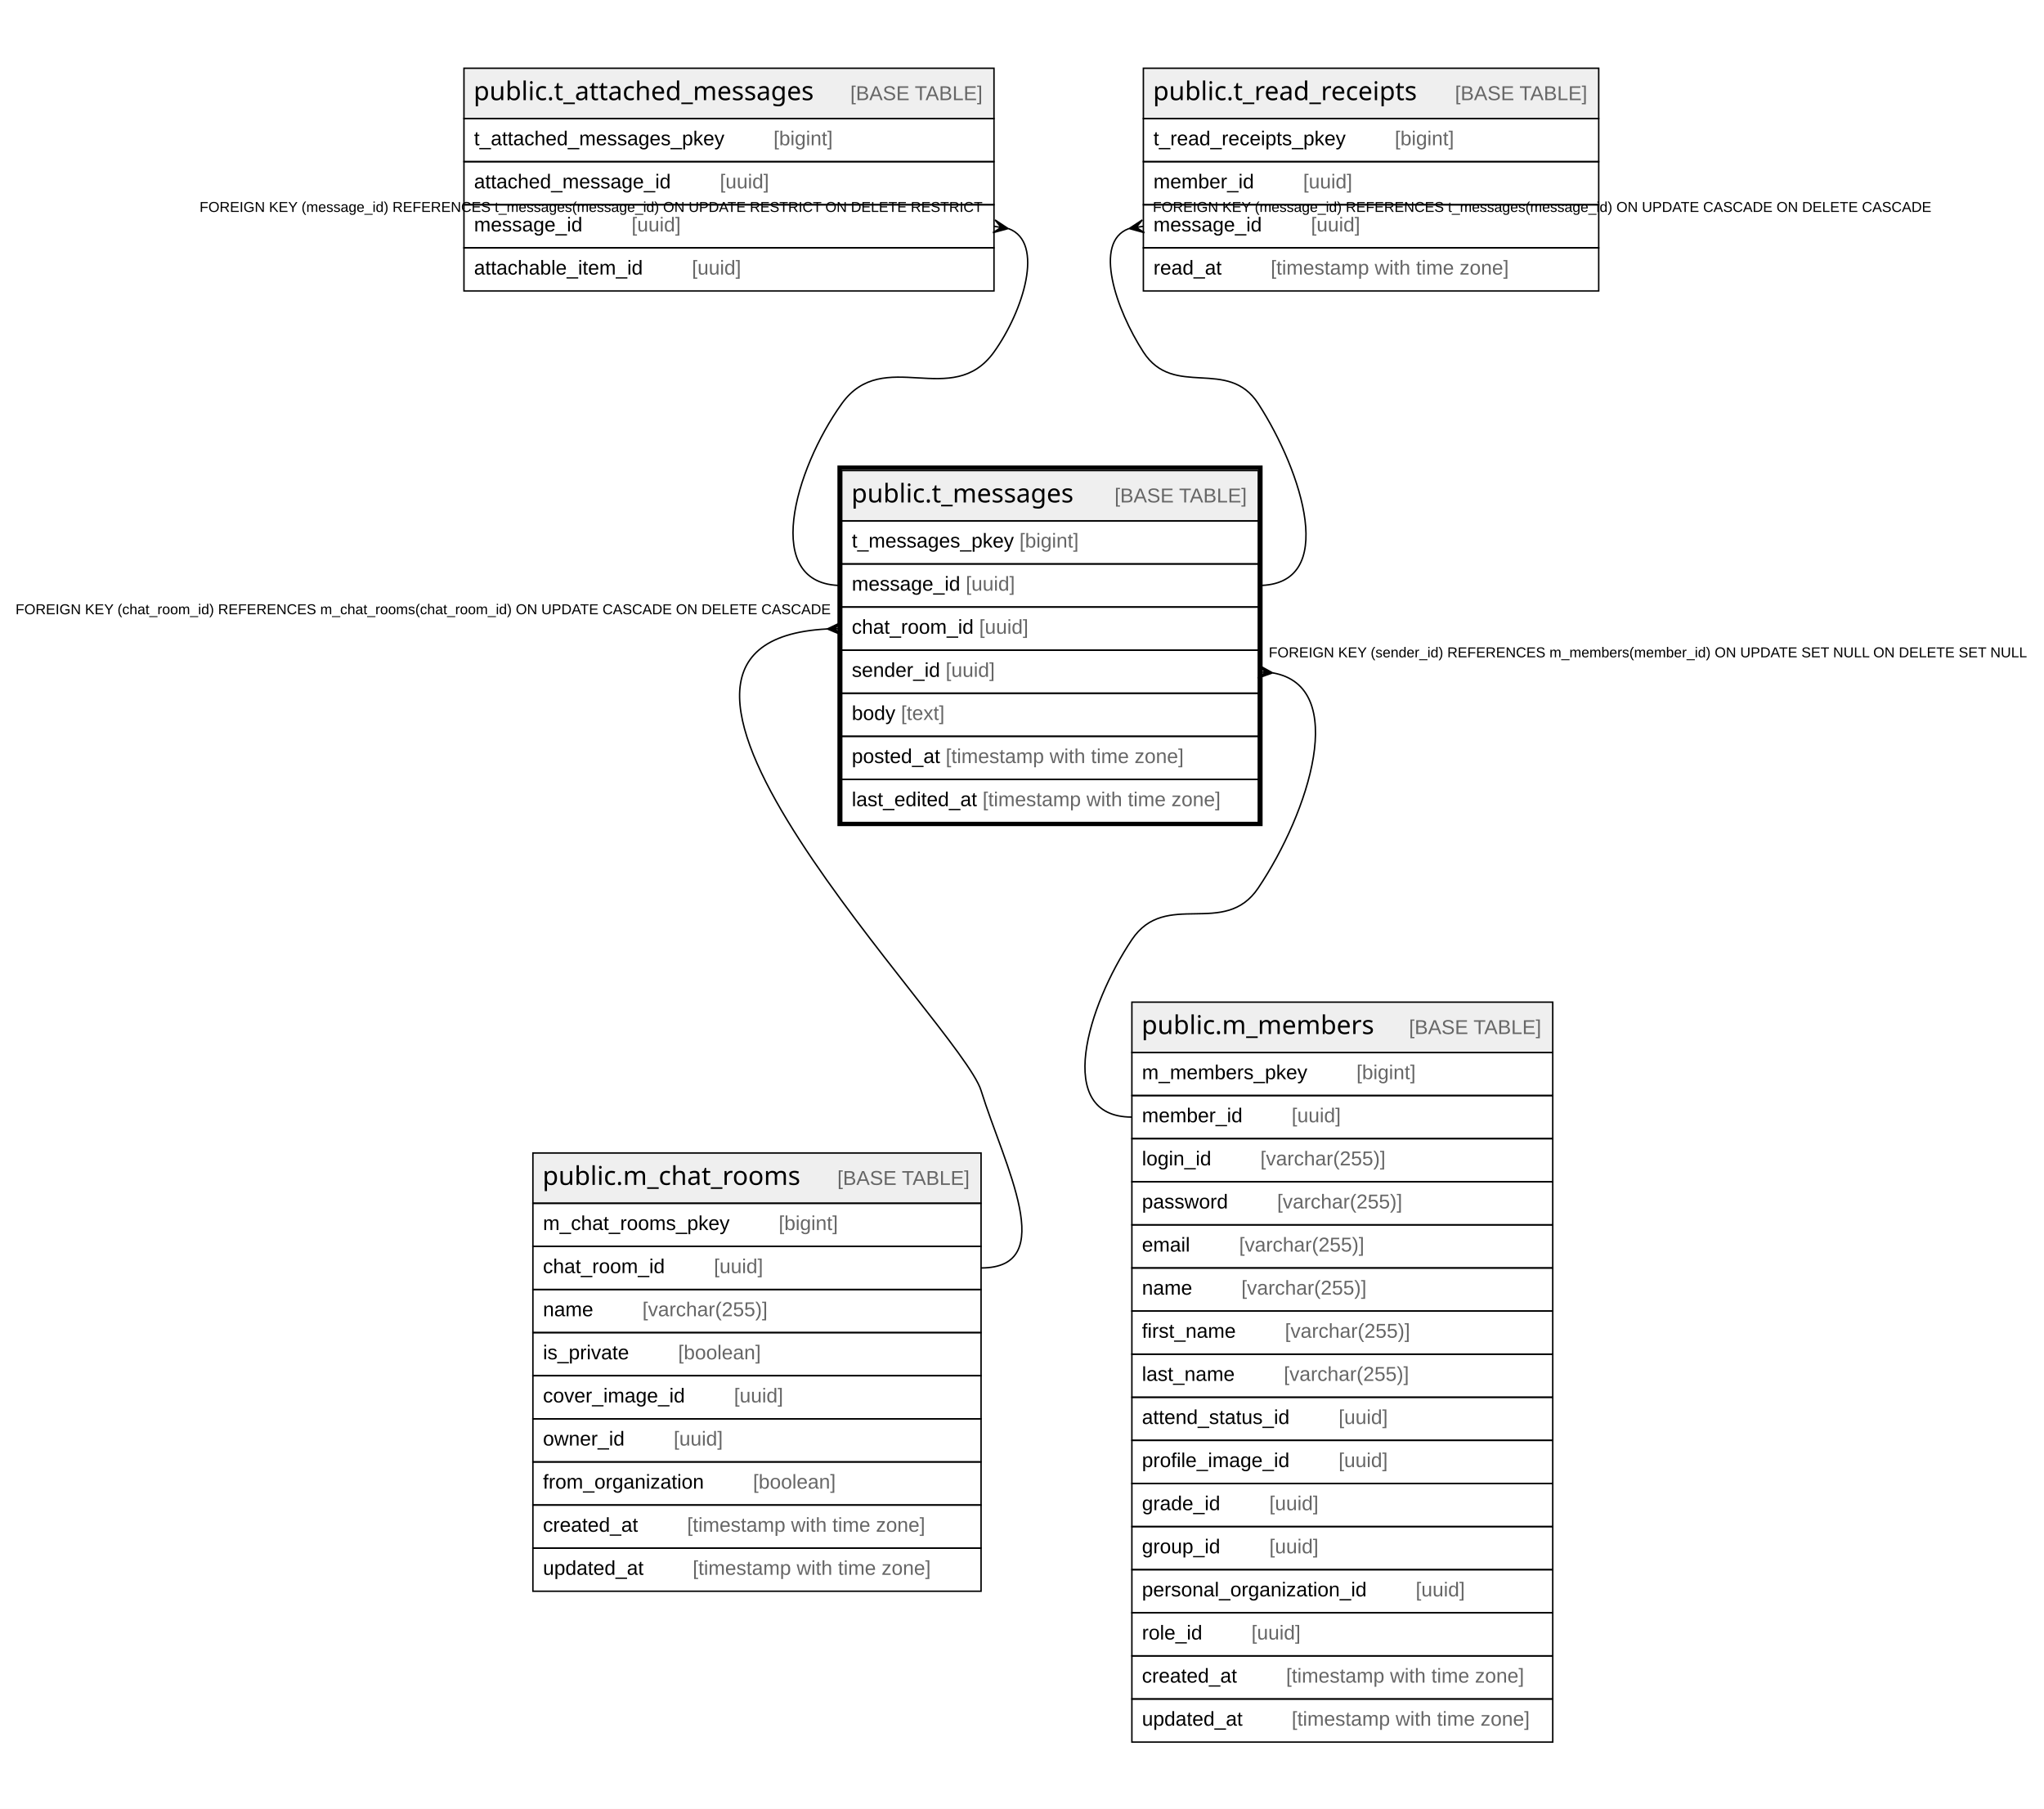
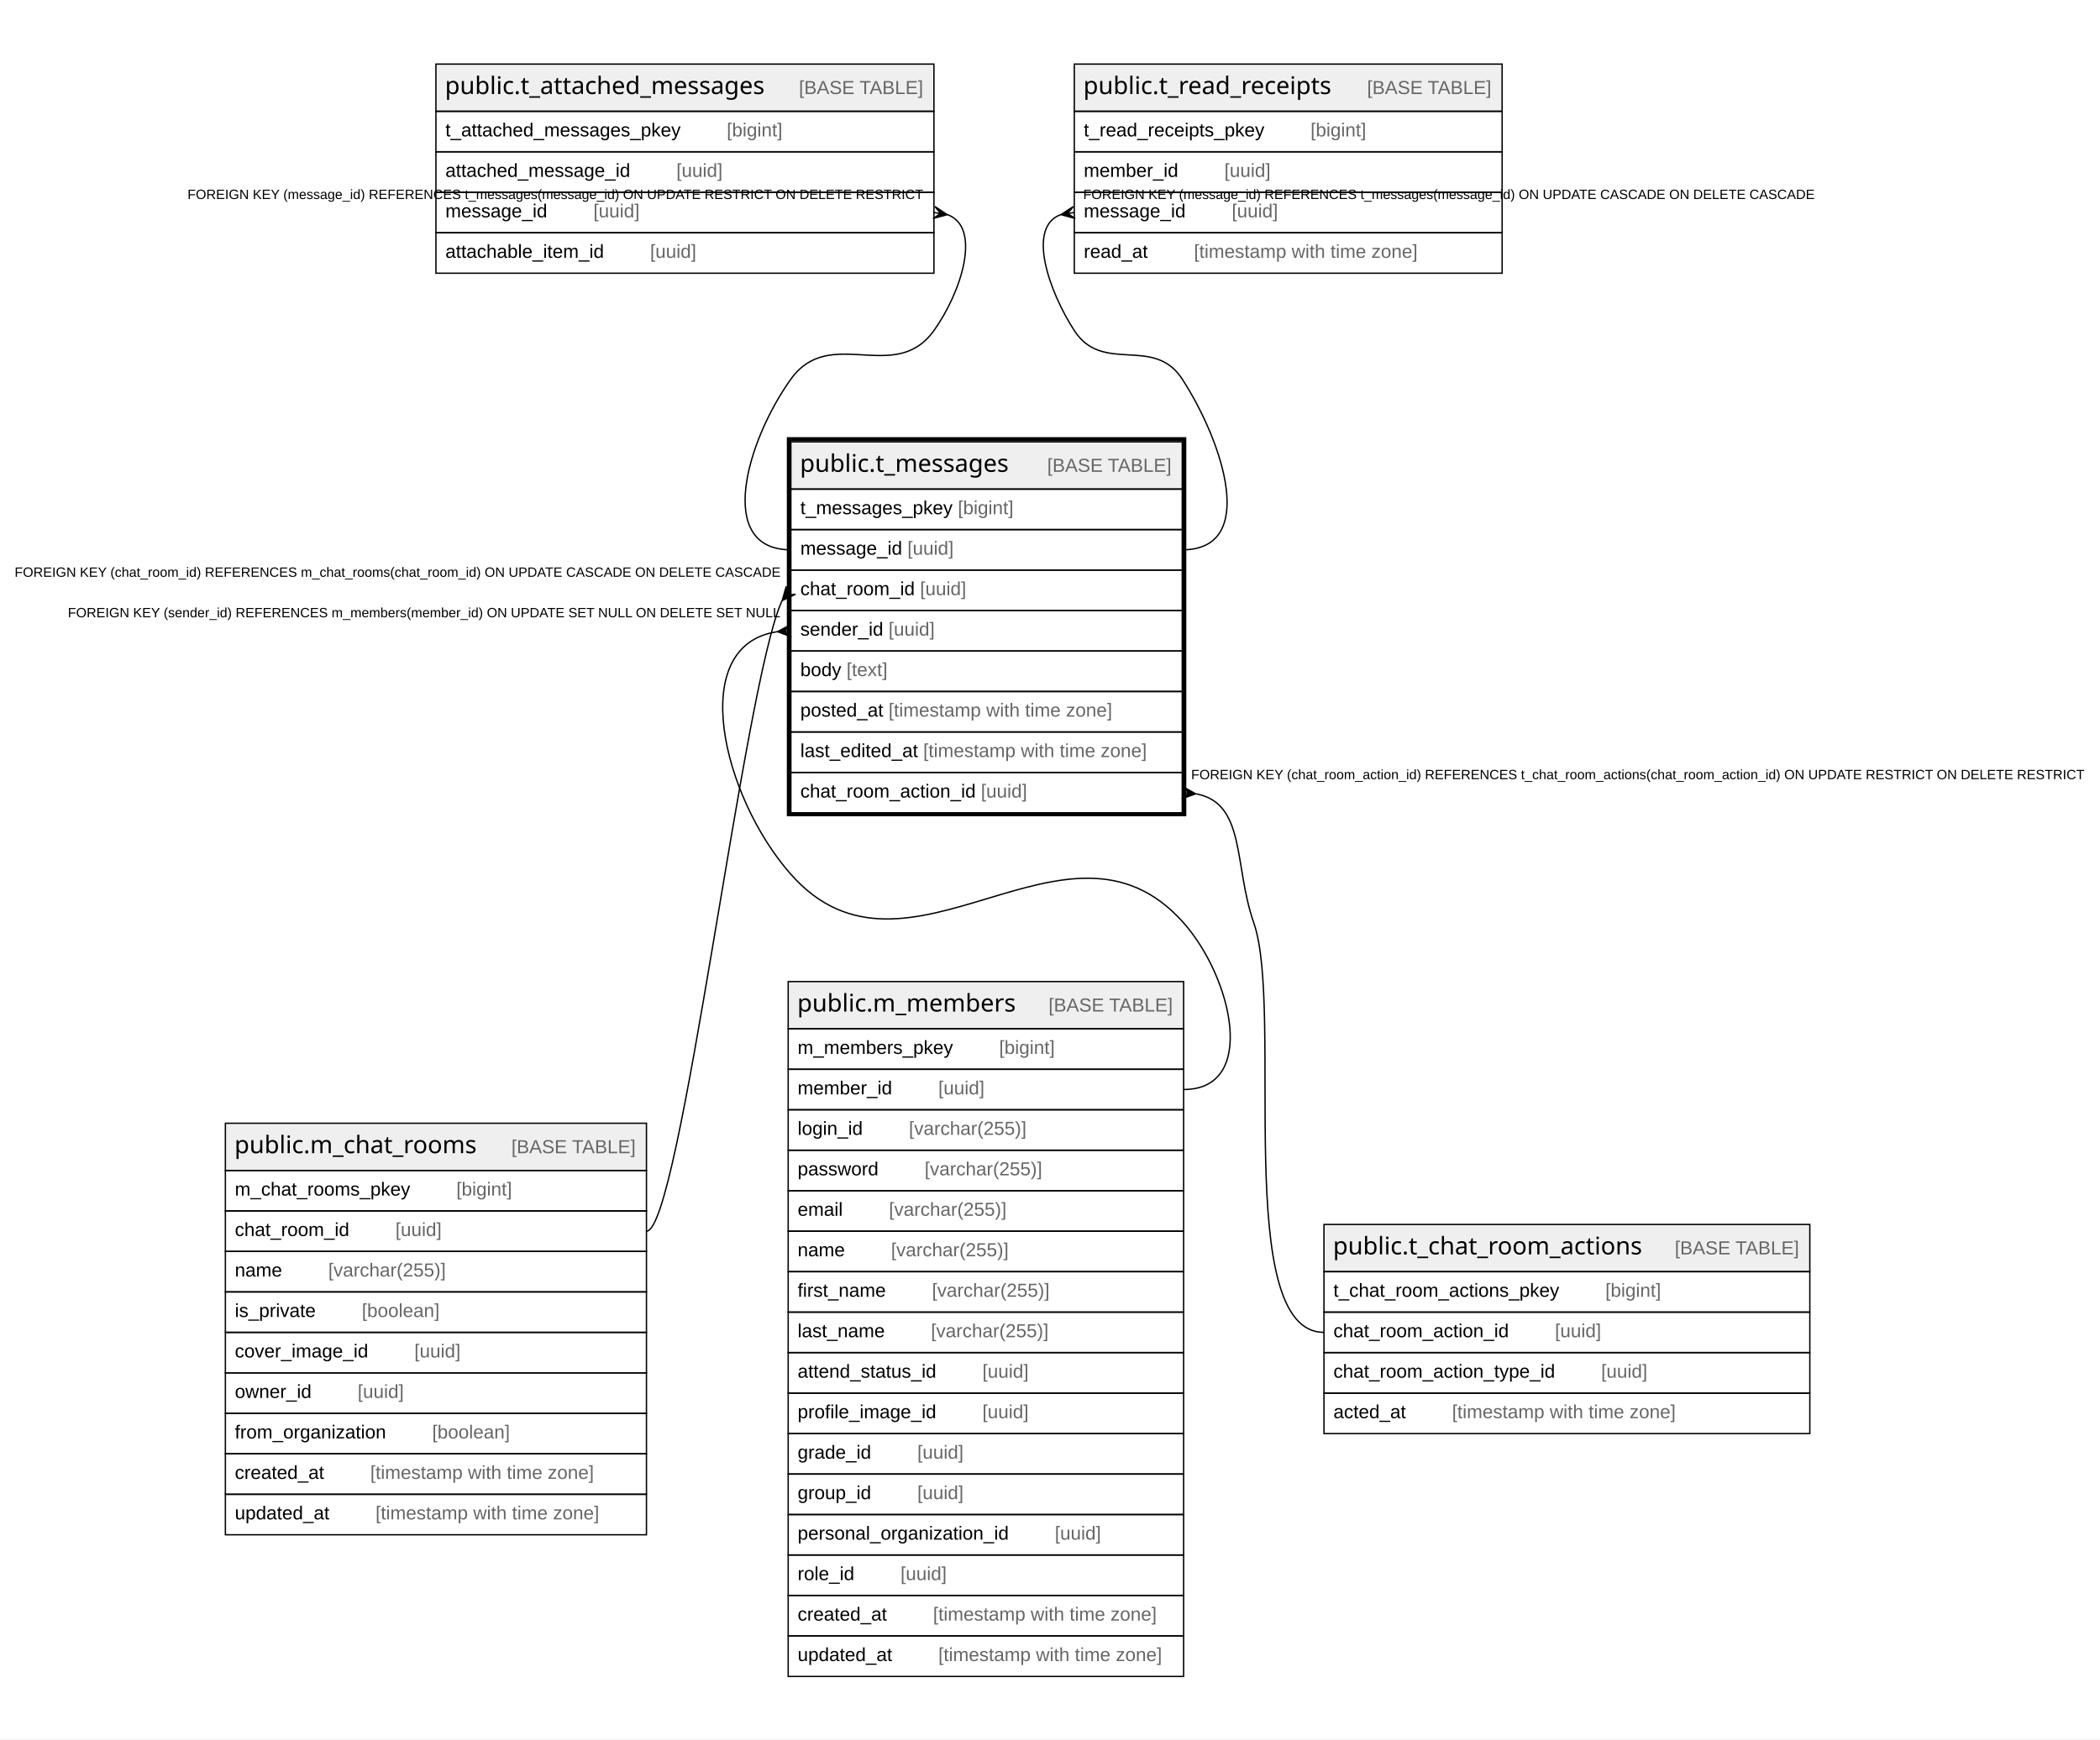
- <svg xmlns="http://www.w3.org/2000/svg" width="1423pt" height="1259pt" viewBox="0.00 0.00 1423.00 1259.00">
-   <g id="graph0" class="graph" transform="scale(1 1) rotate(0) translate(4 1255)">
-     <polygon fill="#ffffff" stroke="transparent" points="-4,4 -4,-1255 1419,-1255 1419,4 -4,4" />
+ <svg xmlns="http://www.w3.org/2000/svg" width="1556pt" height="1289pt" viewBox="0.00 0.00 1556.00 1289.00">
+   <g id="graph0" class="graph" transform="scale(1 1) rotate(0) translate(4 1285)">
+     <polygon fill="#ffffff" stroke="transparent" points="-4,4 -4,-1285 1552,-1285 1552,4 -4,4" />
    <g id="node1" class="node">
-       <polygon fill="#efefef" stroke="transparent" points="582,-892.5 582,-927.5 872,-927.5 872,-892.5 582,-892.5" />
-       <polygon fill="none" stroke="#000000" points="582,-892.5 582,-927.5 872,-927.5 872,-892.5 582,-892.5" />
-       <text text-anchor="start" x="588.699" y="-905.3" font-family="Arial Bold" font-size="18.00" fill="#000000">public.t_messages</text>
-       <text text-anchor="start" x="737.733" y="-905.3" font-family="Arial" font-size="14.00" fill="#000000">    </text>
-       <text text-anchor="start" x="771.938" y="-905.3" font-family="Arial" font-size="14.00" fill="#666666">[BASE TABLE]</text>
+       <polygon fill="#efefef" stroke="transparent" points="582,-922.5 582,-957.5 872,-957.5 872,-922.5 582,-922.5" />
+       <polygon fill="none" stroke="#000000" points="582,-922.5 582,-957.5 872,-957.5 872,-922.5 582,-922.5" />
+       <text text-anchor="start" x="588.699" y="-935.3" font-family="Arial Bold" font-size="18.00" fill="#000000">public.t_messages</text>
+       <text text-anchor="start" x="737.733" y="-935.3" font-family="Arial" font-size="14.00" fill="#000000">    </text>
+       <text text-anchor="start" x="771.938" y="-935.3" font-family="Arial" font-size="14.00" fill="#666666">[BASE TABLE]</text>
+       <polygon fill="none" stroke="#000000" points="582,-892.5 582,-922.5 872,-922.5 872,-892.5 582,-892.5" />
+       <text text-anchor="start" x="589" y="-903.9" font-family="Arial" font-size="14.00" fill="#000000">t_messages_pkey </text>
+       <text text-anchor="start" x="705.703" y="-903.9" font-family="Arial" font-size="14.00" fill="#666666">[bigint]</text>
      <polygon fill="none" stroke="#000000" points="582,-862.5 582,-892.5 872,-892.5 872,-862.5 582,-862.5" />
-       <text text-anchor="start" x="589" y="-873.9" font-family="Arial" font-size="14.00" fill="#000000">t_messages_pkey </text>
-       <text text-anchor="start" x="705.703" y="-873.9" font-family="Arial" font-size="14.00" fill="#666666">[bigint]</text>
+       <text text-anchor="start" x="589" y="-873.9" font-family="Arial" font-size="14.00" fill="#000000">message_id </text>
+       <text text-anchor="start" x="668.353" y="-873.9" font-family="Arial" font-size="14.00" fill="#666666">[uuid]</text>
      <polygon fill="none" stroke="#000000" points="582,-832.5 582,-862.5 872,-862.5 872,-832.5 582,-832.5" />
-       <text text-anchor="start" x="589" y="-843.9" font-family="Arial" font-size="14.00" fill="#000000">message_id </text>
-       <text text-anchor="start" x="668.353" y="-843.9" font-family="Arial" font-size="14.00" fill="#666666">[uuid]</text>
+       <text text-anchor="start" x="589" y="-843.9" font-family="Arial" font-size="14.00" fill="#000000">chat_room_id </text>
+       <text text-anchor="start" x="677.687" y="-843.9" font-family="Arial" font-size="14.00" fill="#666666">[uuid]</text>
      <polygon fill="none" stroke="#000000" points="582,-802.5 582,-832.5 872,-832.5 872,-802.5 582,-802.5" />
-       <text text-anchor="start" x="589" y="-813.9" font-family="Arial" font-size="14.00" fill="#000000">chat_room_id </text>
-       <text text-anchor="start" x="677.687" y="-813.9" font-family="Arial" font-size="14.00" fill="#666666">[uuid]</text>
+       <text text-anchor="start" x="589" y="-813.9" font-family="Arial" font-size="14.00" fill="#000000">sender_id </text>
+       <text text-anchor="start" x="654.353" y="-813.9" font-family="Arial" font-size="14.00" fill="#666666">[uuid]</text>
      <polygon fill="none" stroke="#000000" points="582,-772.5 582,-802.5 872,-802.5 872,-772.5 582,-772.5" />
-       <text text-anchor="start" x="589" y="-783.9" font-family="Arial" font-size="14.00" fill="#000000">sender_id </text>
-       <text text-anchor="start" x="654.353" y="-783.9" font-family="Arial" font-size="14.00" fill="#666666">[uuid]</text>
+       <text text-anchor="start" x="589" y="-783.9" font-family="Arial" font-size="14.00" fill="#000000">body </text>
+       <text text-anchor="start" x="623.238" y="-783.9" font-family="Arial" font-size="14.00" fill="#666666">[text]</text>
      <polygon fill="none" stroke="#000000" points="582,-742.5 582,-772.5 872,-772.5 872,-742.5 582,-742.5" />
-       <text text-anchor="start" x="589" y="-753.9" font-family="Arial" font-size="14.00" fill="#000000">body </text>
-       <text text-anchor="start" x="623.238" y="-753.9" font-family="Arial" font-size="14.00" fill="#666666">[text]</text>
+       <text text-anchor="start" x="589" y="-753.9" font-family="Arial" font-size="14.00" fill="#000000">posted_at </text>
+       <text text-anchor="start" x="654.367" y="-753.9" font-family="Arial" font-size="14.00" fill="#666666">[timestamp with time zone]</text>
      <polygon fill="none" stroke="#000000" points="582,-712.5 582,-742.5 872,-742.5 872,-712.5 582,-712.5" />
-       <text text-anchor="start" x="589" y="-723.9" font-family="Arial" font-size="14.00" fill="#000000">posted_at </text>
-       <text text-anchor="start" x="654.367" y="-723.9" font-family="Arial" font-size="14.00" fill="#666666">[timestamp with time zone]</text>
+       <text text-anchor="start" x="589" y="-723.9" font-family="Arial" font-size="14.00" fill="#000000">last_edited_at </text>
+       <text text-anchor="start" x="680.036" y="-723.9" font-family="Arial" font-size="14.00" fill="#666666">[timestamp with time zone]</text>
      <polygon fill="none" stroke="#000000" points="582,-682.5 582,-712.5 872,-712.5 872,-682.5 582,-682.5" />
-       <text text-anchor="start" x="589" y="-693.9" font-family="Arial" font-size="14.00" fill="#000000">last_edited_at </text>
-       <text text-anchor="start" x="680.036" y="-693.9" font-family="Arial" font-size="14.00" fill="#666666">[timestamp with time zone]</text>
-       <polygon fill="none" stroke="#000000" stroke-width="3" points="580.5,-681.5 580.5,-929.5 873.5,-929.5 873.5,-681.5 580.5,-681.5" />
+       <text text-anchor="start" x="589" y="-693.9" font-family="Arial" font-size="14.00" fill="#000000">chat_room_action_id </text>
+       <text text-anchor="start" x="722.815" y="-693.9" font-family="Arial" font-size="14.00" fill="#666666">[uuid]</text>
+       <polygon fill="none" stroke="#000000" stroke-width="3" points="580.5,-681.5 580.5,-959.5 873.5,-959.5 873.5,-681.5 580.5,-681.5" />
    </g>
    <g id="node4" class="node">
-       <polygon fill="#efefef" stroke="transparent" points="367,-417.5 367,-452.5 679,-452.5 679,-417.5 367,-417.5" />
-       <polygon fill="none" stroke="#000000" points="367,-417.5 367,-452.5 679,-452.5 679,-417.5 367,-417.5" />
-       <text text-anchor="start" x="373.703" y="-430.3" font-family="Arial Bold" font-size="18.00" fill="#000000">public.m_chat_rooms</text>
-       <text text-anchor="start" x="544.729" y="-430.3" font-family="Arial" font-size="14.00" fill="#000000">    </text>
-       <text text-anchor="start" x="578.933" y="-430.3" font-family="Arial" font-size="14.00" fill="#666666">[BASE TABLE]</text>
-       <polygon fill="none" stroke="#000000" points="367,-387.5 367,-417.5 679,-417.5 679,-387.5 367,-387.5" />
-       <text text-anchor="start" x="374" y="-398.9" font-family="Arial" font-size="14.00" fill="#000000">m_chat_rooms_pkey    </text>
-       <text text-anchor="start" x="538.121" y="-398.9" font-family="Arial" font-size="14.00" fill="#666666">[bigint]</text>
-       <polygon fill="none" stroke="#000000" points="367,-357.5 367,-387.5 679,-387.5 679,-357.5 367,-357.5" />
-       <text text-anchor="start" x="374" y="-368.9" font-family="Arial" font-size="14.00" fill="#000000">chat_room_id    </text>
-       <text text-anchor="start" x="493.001" y="-368.9" font-family="Arial" font-size="14.00" fill="#666666">[uuid]</text>
-       <polygon fill="none" stroke="#000000" points="367,-327.5 367,-357.5 679,-357.5 679,-327.5 367,-327.5" />
-       <text text-anchor="start" x="374" y="-338.9" font-family="Arial" font-size="14.00" fill="#000000">name    </text>
-       <text text-anchor="start" x="443.213" y="-338.9" font-family="Arial" font-size="14.00" fill="#666666">[varchar(255)]</text>
-       <polygon fill="none" stroke="#000000" points="367,-297.5 367,-327.5 679,-327.5 679,-297.5 367,-297.5" />
-       <text text-anchor="start" x="374" y="-308.9" font-family="Arial" font-size="14.00" fill="#000000">is_private    </text>
-       <text text-anchor="start" x="468.1" y="-308.9" font-family="Arial" font-size="14.00" fill="#666666">[boolean]</text>
-       <polygon fill="none" stroke="#000000" points="367,-267.5 367,-297.5 679,-297.5 679,-267.5 367,-267.5" />
-       <text text-anchor="start" x="374" y="-278.9" font-family="Arial" font-size="14.00" fill="#000000">cover_image_id    </text>
-       <text text-anchor="start" x="507" y="-278.9" font-family="Arial" font-size="14.00" fill="#666666">[uuid]</text>
-       <polygon fill="none" stroke="#000000" points="367,-237.5 367,-267.5 679,-267.5 679,-237.5 367,-237.5" />
-       <text text-anchor="start" x="374" y="-248.9" font-family="Arial" font-size="14.00" fill="#000000">owner_id    </text>
-       <text text-anchor="start" x="464.992" y="-248.9" font-family="Arial" font-size="14.00" fill="#666666">[uuid]</text>
-       <polygon fill="none" stroke="#000000" points="367,-207.5 367,-237.5 679,-237.5 679,-207.5 367,-207.5" />
-       <text text-anchor="start" x="374" y="-218.9" font-family="Arial" font-size="14.00" fill="#000000">from_organization    </text>
-       <text text-anchor="start" x="520.224" y="-218.9" font-family="Arial" font-size="14.00" fill="#666666">[boolean]</text>
-       <polygon fill="none" stroke="#000000" points="367,-177.5 367,-207.5 679,-207.5 679,-177.5 367,-177.5" />
-       <text text-anchor="start" x="374" y="-188.9" font-family="Arial" font-size="14.00" fill="#000000">created_at    </text>
-       <text text-anchor="start" x="474.342" y="-188.9" font-family="Arial" font-size="14.00" fill="#666666">[timestamp with time zone]</text>
-       <polygon fill="none" stroke="#000000" points="367,-147.5 367,-177.5 679,-177.5 679,-147.5 367,-147.5" />
-       <text text-anchor="start" x="374" y="-158.9" font-family="Arial" font-size="14.00" fill="#000000">updated_at    </text>
-       <text text-anchor="start" x="478.247" y="-158.9" font-family="Arial" font-size="14.00" fill="#666666">[timestamp with time zone]</text>
+       <polygon fill="#efefef" stroke="transparent" points="163,-417.5 163,-452.5 475,-452.5 475,-417.5 163,-417.5" />
+       <polygon fill="none" stroke="#000000" points="163,-417.5 163,-452.5 475,-452.5 475,-417.5 163,-417.5" />
+       <text text-anchor="start" x="169.703" y="-430.3" font-family="Arial Bold" font-size="18.00" fill="#000000">public.m_chat_rooms</text>
+       <text text-anchor="start" x="340.729" y="-430.3" font-family="Arial" font-size="14.00" fill="#000000">    </text>
+       <text text-anchor="start" x="374.933" y="-430.3" font-family="Arial" font-size="14.00" fill="#666666">[BASE TABLE]</text>
+       <polygon fill="none" stroke="#000000" points="163,-387.5 163,-417.5 475,-417.5 475,-387.5 163,-387.5" />
+       <text text-anchor="start" x="170" y="-398.9" font-family="Arial" font-size="14.00" fill="#000000">m_chat_rooms_pkey    </text>
+       <text text-anchor="start" x="334.121" y="-398.9" font-family="Arial" font-size="14.00" fill="#666666">[bigint]</text>
+       <polygon fill="none" stroke="#000000" points="163,-357.5 163,-387.5 475,-387.5 475,-357.5 163,-357.5" />
+       <text text-anchor="start" x="170" y="-368.9" font-family="Arial" font-size="14.00" fill="#000000">chat_room_id    </text>
+       <text text-anchor="start" x="289.001" y="-368.9" font-family="Arial" font-size="14.00" fill="#666666">[uuid]</text>
+       <polygon fill="none" stroke="#000000" points="163,-327.5 163,-357.5 475,-357.5 475,-327.5 163,-327.5" />
+       <text text-anchor="start" x="170" y="-338.9" font-family="Arial" font-size="14.00" fill="#000000">name    </text>
+       <text text-anchor="start" x="239.213" y="-338.9" font-family="Arial" font-size="14.00" fill="#666666">[varchar(255)]</text>
+       <polygon fill="none" stroke="#000000" points="163,-297.5 163,-327.5 475,-327.5 475,-297.5 163,-297.5" />
+       <text text-anchor="start" x="170" y="-308.9" font-family="Arial" font-size="14.00" fill="#000000">is_private    </text>
+       <text text-anchor="start" x="264.1" y="-308.9" font-family="Arial" font-size="14.00" fill="#666666">[boolean]</text>
+       <polygon fill="none" stroke="#000000" points="163,-267.5 163,-297.5 475,-297.5 475,-267.5 163,-267.5" />
+       <text text-anchor="start" x="170" y="-278.9" font-family="Arial" font-size="14.00" fill="#000000">cover_image_id    </text>
+       <text text-anchor="start" x="303" y="-278.9" font-family="Arial" font-size="14.00" fill="#666666">[uuid]</text>
+       <polygon fill="none" stroke="#000000" points="163,-237.5 163,-267.5 475,-267.5 475,-237.5 163,-237.5" />
+       <text text-anchor="start" x="170" y="-248.9" font-family="Arial" font-size="14.00" fill="#000000">owner_id    </text>
+       <text text-anchor="start" x="260.992" y="-248.9" font-family="Arial" font-size="14.00" fill="#666666">[uuid]</text>
+       <polygon fill="none" stroke="#000000" points="163,-207.5 163,-237.5 475,-237.5 475,-207.5 163,-207.5" />
+       <text text-anchor="start" x="170" y="-218.9" font-family="Arial" font-size="14.00" fill="#000000">from_organization    </text>
+       <text text-anchor="start" x="316.224" y="-218.9" font-family="Arial" font-size="14.00" fill="#666666">[boolean]</text>
+       <polygon fill="none" stroke="#000000" points="163,-177.5 163,-207.5 475,-207.5 475,-177.5 163,-177.5" />
+       <text text-anchor="start" x="170" y="-188.9" font-family="Arial" font-size="14.00" fill="#000000">created_at    </text>
+       <text text-anchor="start" x="270.342" y="-188.9" font-family="Arial" font-size="14.00" fill="#666666">[timestamp with time zone]</text>
+       <polygon fill="none" stroke="#000000" points="163,-147.5 163,-177.5 475,-177.5 475,-147.5 163,-147.5" />
+       <text text-anchor="start" x="170" y="-158.9" font-family="Arial" font-size="14.00" fill="#000000">updated_at    </text>
+       <text text-anchor="start" x="274.247" y="-158.9" font-family="Arial" font-size="14.00" fill="#666666">[timestamp with time zone]</text>
    </g>
    <g id="edge3" class="edge">
-       <path fill="none" stroke="#000000" d="M571.922,-817.248C392.33,-807.893 664.89,-541.406 679,-496 695.289,-443.584 733.889,-372.5 679,-372.5" />
-       <polygon fill="#000000" stroke="#000000" points="572.003,-817.25 581.887,-821.999 577.002,-817.375 582,-817.5 582,-817.5 582,-817.5 577.002,-817.375 582.113,-813.001 572.003,-817.25 572.003,-817.25" />
-       <text text-anchor="start" x="6.818" y="-827.5" font-family="Arial" font-size="10.00" fill="#000000">FOREIGN KEY (chat_room_id) REFERENCES m_chat_rooms(chat_room_id) ON UPDATE CASCADE ON DELETE CASCADE</text>
+       <path fill="none" stroke="#000000" d="M575.391,-839.652C547.041,-777.893 499.99,-372.5 475,-372.5" />
+       <polygon fill="#000000" stroke="#000000" points="575.559,-839.851 578.558,-850.399 578.779,-843.675 582,-847.5 582,-847.5 582,-847.5 578.779,-843.675 585.442,-844.601 575.559,-839.851 575.559,-839.851" />
+       <text text-anchor="start" x="6.818" y="-857.5" font-family="Arial" font-size="10.00" fill="#000000">FOREIGN KEY (chat_room_id) REFERENCES m_chat_rooms(chat_room_id) ON UPDATE CASCADE ON DELETE CASCADE</text>
    </g>
    <g id="node5" class="node">
-       <polygon fill="#efefef" stroke="transparent" points="784,-522.5 784,-557.5 1077,-557.5 1077,-522.5 784,-522.5" />
-       <polygon fill="none" stroke="#000000" points="784,-522.5 784,-557.5 1077,-557.5 1077,-522.5 784,-522.5" />
-       <text text-anchor="start" x="790.715" y="-535.3" font-family="Arial Bold" font-size="18.00" fill="#000000">public.m_members</text>
-       <text text-anchor="start" x="942.717" y="-535.3" font-family="Arial" font-size="14.00" fill="#000000">    </text>
-       <text text-anchor="start" x="976.922" y="-535.3" font-family="Arial" font-size="14.00" fill="#666666">[BASE TABLE]</text>
-       <polygon fill="none" stroke="#000000" points="784,-492.5 784,-522.5 1077,-522.5 1077,-492.5 784,-492.5" />
-       <text text-anchor="start" x="791" y="-503.9" font-family="Arial" font-size="14.00" fill="#000000">m_members_pkey    </text>
-       <text text-anchor="start" x="940.325" y="-503.9" font-family="Arial" font-size="14.00" fill="#666666">[bigint]</text>
-       <polygon fill="none" stroke="#000000" points="784,-462.5 784,-492.5 1077,-492.5 1077,-462.5 784,-462.5" />
-       <text text-anchor="start" x="791" y="-473.9" font-family="Arial" font-size="14.00" fill="#000000">member_id    </text>
-       <text text-anchor="start" x="895.206" y="-473.9" font-family="Arial" font-size="14.00" fill="#666666">[uuid]</text>
-       <polygon fill="none" stroke="#000000" points="784,-432.5 784,-462.5 1077,-462.5 1077,-432.5 784,-432.5" />
-       <text text-anchor="start" x="791" y="-443.9" font-family="Arial" font-size="14.00" fill="#000000">login_id    </text>
-       <text text-anchor="start" x="873.438" y="-443.9" font-family="Arial" font-size="14.00" fill="#666666">[varchar(255)]</text>
-       <polygon fill="none" stroke="#000000" points="784,-402.5 784,-432.5 1077,-432.5 1077,-402.5 784,-402.5" />
-       <text text-anchor="start" x="791" y="-413.9" font-family="Arial" font-size="14.00" fill="#000000">password    </text>
-       <text text-anchor="start" x="885.102" y="-413.9" font-family="Arial" font-size="14.00" fill="#666666">[varchar(255)]</text>
-       <polygon fill="none" stroke="#000000" points="784,-372.5 784,-402.5 1077,-402.5 1077,-372.5 784,-372.5" />
-       <text text-anchor="start" x="791" y="-383.9" font-family="Arial" font-size="14.00" fill="#000000">email    </text>
-       <text text-anchor="start" x="858.644" y="-383.9" font-family="Arial" font-size="14.00" fill="#666666">[varchar(255)]</text>
-       <polygon fill="none" stroke="#000000" points="784,-342.5 784,-372.5 1077,-372.5 1077,-342.5 784,-342.5" />
-       <text text-anchor="start" x="791" y="-353.9" font-family="Arial" font-size="14.00" fill="#000000">name    </text>
-       <text text-anchor="start" x="860.213" y="-353.9" font-family="Arial" font-size="14.00" fill="#666666">[varchar(255)]</text>
-       <polygon fill="none" stroke="#000000" points="784,-312.5 784,-342.5 1077,-342.5 1077,-312.5 784,-312.5" />
-       <text text-anchor="start" x="791" y="-323.9" font-family="Arial" font-size="14.00" fill="#000000">first_name    </text>
-       <text text-anchor="start" x="890.544" y="-323.9" font-family="Arial" font-size="14.00" fill="#666666">[varchar(255)]</text>
-       <polygon fill="none" stroke="#000000" points="784,-282.5 784,-312.5 1077,-312.5 1077,-282.5 784,-282.5" />
-       <text text-anchor="start" x="791" y="-293.9" font-family="Arial" font-size="14.00" fill="#000000">last_name    </text>
-       <text text-anchor="start" x="889.776" y="-293.9" font-family="Arial" font-size="14.00" fill="#666666">[varchar(255)]</text>
-       <polygon fill="none" stroke="#000000" points="784,-252.5 784,-282.5 1077,-282.5 1077,-252.5 784,-252.5" />
-       <text text-anchor="start" x="791" y="-263.9" font-family="Arial" font-size="14.00" fill="#000000">attend_status_id    </text>
-       <text text-anchor="start" x="927.917" y="-263.9" font-family="Arial" font-size="14.00" fill="#666666">[uuid]</text>
-       <polygon fill="none" stroke="#000000" points="784,-222.5 784,-252.5 1077,-252.5 1077,-222.5 784,-222.5" />
-       <text text-anchor="start" x="791" y="-233.9" font-family="Arial" font-size="14.00" fill="#000000">profile_image_id    </text>
-       <text text-anchor="start" x="927.886" y="-233.9" font-family="Arial" font-size="14.00" fill="#666666">[uuid]</text>
-       <polygon fill="none" stroke="#000000" points="784,-192.5 784,-222.5 1077,-222.5 1077,-192.5 784,-192.5" />
-       <text text-anchor="start" x="791" y="-203.9" font-family="Arial" font-size="14.00" fill="#000000">grade_id    </text>
-       <text text-anchor="start" x="879.668" y="-203.9" font-family="Arial" font-size="14.00" fill="#666666">[uuid]</text>
-       <polygon fill="none" stroke="#000000" points="784,-162.5 784,-192.5 1077,-192.5 1077,-162.5 784,-162.5" />
-       <text text-anchor="start" x="791" y="-173.9" font-family="Arial" font-size="14.00" fill="#000000">group_id    </text>
-       <text text-anchor="start" x="879.668" y="-173.9" font-family="Arial" font-size="14.00" fill="#666666">[uuid]</text>
-       <polygon fill="none" stroke="#000000" points="784,-132.5 784,-162.5 1077,-162.5 1077,-132.5 784,-132.5" />
-       <text text-anchor="start" x="791" y="-143.9" font-family="Arial" font-size="14.00" fill="#000000">personal_organization_id    </text>
-       <text text-anchor="start" x="981.582" y="-143.9" font-family="Arial" font-size="14.00" fill="#666666">[uuid]</text>
-       <polygon fill="none" stroke="#000000" points="784,-102.5 784,-132.5 1077,-132.5 1077,-102.5 784,-102.5" />
-       <text text-anchor="start" x="791" y="-113.9" font-family="Arial" font-size="14.00" fill="#000000">role_id    </text>
-       <text text-anchor="start" x="867.209" y="-113.9" font-family="Arial" font-size="14.00" fill="#666666">[uuid]</text>
-       <polygon fill="none" stroke="#000000" points="784,-72.5 784,-102.5 1077,-102.5 1077,-72.5 784,-72.5" />
-       <text text-anchor="start" x="791" y="-83.9" font-family="Arial" font-size="14.00" fill="#000000">created_at    </text>
-       <text text-anchor="start" x="891.342" y="-83.9" font-family="Arial" font-size="14.00" fill="#666666">[timestamp with time zone]</text>
-       <polygon fill="none" stroke="#000000" points="784,-42.5 784,-72.5 1077,-72.5 1077,-42.5 784,-42.5" />
-       <text text-anchor="start" x="791" y="-53.9" font-family="Arial" font-size="14.00" fill="#000000">updated_at    </text>
-       <text text-anchor="start" x="895.247" y="-53.9" font-family="Arial" font-size="14.00" fill="#666666">[timestamp with time zone]</text>
+       <polygon fill="#efefef" stroke="transparent" points="580,-522.5 580,-557.5 873,-557.5 873,-522.5 580,-522.5" />
+       <polygon fill="none" stroke="#000000" points="580,-522.5 580,-557.5 873,-557.5 873,-522.5 580,-522.5" />
+       <text text-anchor="start" x="586.715" y="-535.3" font-family="Arial Bold" font-size="18.00" fill="#000000">public.m_members</text>
+       <text text-anchor="start" x="738.717" y="-535.3" font-family="Arial" font-size="14.00" fill="#000000">    </text>
+       <text text-anchor="start" x="772.922" y="-535.3" font-family="Arial" font-size="14.00" fill="#666666">[BASE TABLE]</text>
+       <polygon fill="none" stroke="#000000" points="580,-492.5 580,-522.5 873,-522.5 873,-492.5 580,-492.5" />
+       <text text-anchor="start" x="587" y="-503.9" font-family="Arial" font-size="14.00" fill="#000000">m_members_pkey    </text>
+       <text text-anchor="start" x="736.325" y="-503.9" font-family="Arial" font-size="14.00" fill="#666666">[bigint]</text>
+       <polygon fill="none" stroke="#000000" points="580,-462.5 580,-492.5 873,-492.5 873,-462.5 580,-462.5" />
+       <text text-anchor="start" x="587" y="-473.9" font-family="Arial" font-size="14.00" fill="#000000">member_id    </text>
+       <text text-anchor="start" x="691.206" y="-473.9" font-family="Arial" font-size="14.00" fill="#666666">[uuid]</text>
+       <polygon fill="none" stroke="#000000" points="580,-432.5 580,-462.5 873,-462.5 873,-432.5 580,-432.5" />
+       <text text-anchor="start" x="587" y="-443.9" font-family="Arial" font-size="14.00" fill="#000000">login_id    </text>
+       <text text-anchor="start" x="669.438" y="-443.9" font-family="Arial" font-size="14.00" fill="#666666">[varchar(255)]</text>
+       <polygon fill="none" stroke="#000000" points="580,-402.5 580,-432.5 873,-432.5 873,-402.5 580,-402.5" />
+       <text text-anchor="start" x="587" y="-413.9" font-family="Arial" font-size="14.00" fill="#000000">password    </text>
+       <text text-anchor="start" x="681.102" y="-413.9" font-family="Arial" font-size="14.00" fill="#666666">[varchar(255)]</text>
+       <polygon fill="none" stroke="#000000" points="580,-372.5 580,-402.5 873,-402.5 873,-372.5 580,-372.5" />
+       <text text-anchor="start" x="587" y="-383.9" font-family="Arial" font-size="14.00" fill="#000000">email    </text>
+       <text text-anchor="start" x="654.644" y="-383.9" font-family="Arial" font-size="14.00" fill="#666666">[varchar(255)]</text>
+       <polygon fill="none" stroke="#000000" points="580,-342.5 580,-372.5 873,-372.5 873,-342.5 580,-342.5" />
+       <text text-anchor="start" x="587" y="-353.9" font-family="Arial" font-size="14.00" fill="#000000">name    </text>
+       <text text-anchor="start" x="656.213" y="-353.9" font-family="Arial" font-size="14.00" fill="#666666">[varchar(255)]</text>
+       <polygon fill="none" stroke="#000000" points="580,-312.5 580,-342.5 873,-342.5 873,-312.5 580,-312.5" />
+       <text text-anchor="start" x="587" y="-323.9" font-family="Arial" font-size="14.00" fill="#000000">first_name    </text>
+       <text text-anchor="start" x="686.544" y="-323.9" font-family="Arial" font-size="14.00" fill="#666666">[varchar(255)]</text>
+       <polygon fill="none" stroke="#000000" points="580,-282.5 580,-312.5 873,-312.5 873,-282.5 580,-282.5" />
+       <text text-anchor="start" x="587" y="-293.9" font-family="Arial" font-size="14.00" fill="#000000">last_name    </text>
+       <text text-anchor="start" x="685.776" y="-293.9" font-family="Arial" font-size="14.00" fill="#666666">[varchar(255)]</text>
+       <polygon fill="none" stroke="#000000" points="580,-252.5 580,-282.5 873,-282.5 873,-252.5 580,-252.5" />
+       <text text-anchor="start" x="587" y="-263.9" font-family="Arial" font-size="14.00" fill="#000000">attend_status_id    </text>
+       <text text-anchor="start" x="723.917" y="-263.9" font-family="Arial" font-size="14.00" fill="#666666">[uuid]</text>
+       <polygon fill="none" stroke="#000000" points="580,-222.5 580,-252.5 873,-252.5 873,-222.5 580,-222.5" />
+       <text text-anchor="start" x="587" y="-233.9" font-family="Arial" font-size="14.00" fill="#000000">profile_image_id    </text>
+       <text text-anchor="start" x="723.886" y="-233.9" font-family="Arial" font-size="14.00" fill="#666666">[uuid]</text>
+       <polygon fill="none" stroke="#000000" points="580,-192.5 580,-222.5 873,-222.5 873,-192.5 580,-192.5" />
+       <text text-anchor="start" x="587" y="-203.9" font-family="Arial" font-size="14.00" fill="#000000">grade_id    </text>
+       <text text-anchor="start" x="675.668" y="-203.9" font-family="Arial" font-size="14.00" fill="#666666">[uuid]</text>
+       <polygon fill="none" stroke="#000000" points="580,-162.5 580,-192.5 873,-192.5 873,-162.5 580,-162.5" />
+       <text text-anchor="start" x="587" y="-173.9" font-family="Arial" font-size="14.00" fill="#000000">group_id    </text>
+       <text text-anchor="start" x="675.668" y="-173.9" font-family="Arial" font-size="14.00" fill="#666666">[uuid]</text>
+       <polygon fill="none" stroke="#000000" points="580,-132.5 580,-162.5 873,-162.5 873,-132.5 580,-132.5" />
+       <text text-anchor="start" x="587" y="-143.9" font-family="Arial" font-size="14.00" fill="#000000">personal_organization_id    </text>
+       <text text-anchor="start" x="777.582" y="-143.9" font-family="Arial" font-size="14.00" fill="#666666">[uuid]</text>
+       <polygon fill="none" stroke="#000000" points="580,-102.5 580,-132.5 873,-132.5 873,-102.5 580,-102.5" />
+       <text text-anchor="start" x="587" y="-113.9" font-family="Arial" font-size="14.00" fill="#000000">role_id    </text>
+       <text text-anchor="start" x="663.209" y="-113.9" font-family="Arial" font-size="14.00" fill="#666666">[uuid]</text>
+       <polygon fill="none" stroke="#000000" points="580,-72.5 580,-102.5 873,-102.5 873,-72.5 580,-72.5" />
+       <text text-anchor="start" x="587" y="-83.9" font-family="Arial" font-size="14.00" fill="#000000">created_at    </text>
+       <text text-anchor="start" x="687.342" y="-83.9" font-family="Arial" font-size="14.00" fill="#666666">[timestamp with time zone]</text>
+       <polygon fill="none" stroke="#000000" points="580,-42.5 580,-72.5 873,-72.5 873,-42.5 580,-42.5" />
+       <text text-anchor="start" x="587" y="-53.9" font-family="Arial" font-size="14.00" fill="#000000">updated_at    </text>
+       <text text-anchor="start" x="691.247" y="-53.9" font-family="Arial" font-size="14.00" fill="#666666">[timestamp with time zone]</text>
    </g>
    <g id="edge4" class="edge">
-       <path fill="none" stroke="#000000" d="M882.123,-786.67C935.628,-777.231 907.244,-689.497 872,-637 848.446,-601.916 807.554,-636.084 784,-601 753.405,-555.428 729.111,-477.5 784,-477.5" />
-       <polygon fill="#000000" stroke="#000000" points="881.966,-786.683 871.632,-783.015 876.983,-787.091 872,-787.5 872,-787.5 872,-787.5 876.983,-787.091 872.368,-791.985 881.966,-786.683 881.966,-786.683" />
-       <text text-anchor="start" x="879.27" y="-797.5" font-family="Arial" font-size="10.00" fill="#000000">FOREIGN KEY (sender_id) REFERENCES m_members(member_id) ON UPDATE SET NULL ON DELETE SET NULL</text>
+       <path fill="none" stroke="#000000" d="M571.831,-816.788C504.264,-806.805 531.257,-694.407 582,-637 668.308,-539.357 786.692,-698.643 873,-601 909.352,-559.874 927.889,-477.5 873,-477.5" />
+       <polygon fill="#000000" stroke="#000000" points="572.024,-816.801 581.685,-821.989 577.012,-817.15 582,-817.5 582,-817.5 582,-817.5 577.012,-817.15 582.315,-813.011 572.024,-816.801 572.024,-816.801" />
+       <text text-anchor="start" x="46.27" y="-827.5" font-family="Arial" font-size="10.00" fill="#000000">FOREIGN KEY (sender_id) REFERENCES m_members(member_id) ON UPDATE SET NULL ON DELETE SET NULL</text>
+     </g>
+     <g id="node6" class="node">
+       <polygon fill="#efefef" stroke="transparent" points="977,-342.5 977,-377.5 1337,-377.5 1337,-342.5 977,-342.5" />
+       <polygon fill="none" stroke="#000000" points="977,-342.5 977,-377.5 1337,-377.5 1337,-342.5 977,-342.5" />
+       <text text-anchor="start" x="983.688" y="-355.3" font-family="Arial Bold" font-size="18.00" fill="#000000">public.t_chat_room_actions</text>
+       <text text-anchor="start" x="1202.744" y="-355.3" font-family="Arial" font-size="14.00" fill="#000000">    </text>
+       <text text-anchor="start" x="1236.949" y="-355.3" font-family="Arial" font-size="14.00" fill="#666666">[BASE TABLE]</text>
+       <polygon fill="none" stroke="#000000" points="977,-312.5 977,-342.5 1337,-342.5 1337,-312.5 977,-312.5" />
+       <text text-anchor="start" x="984" y="-323.9" font-family="Arial" font-size="14.00" fill="#000000">t_chat_room_actions_pkey    </text>
+       <text text-anchor="start" x="1185.478" y="-323.9" font-family="Arial" font-size="14.00" fill="#666666">[bigint]</text>
+       <polygon fill="none" stroke="#000000" points="977,-282.5 977,-312.5 1337,-312.5 1337,-282.5 977,-282.5" />
+       <text text-anchor="start" x="984" y="-293.9" font-family="Arial" font-size="14.00" fill="#000000">chat_room_action_id    </text>
+       <text text-anchor="start" x="1148.129" y="-293.9" font-family="Arial" font-size="14.00" fill="#666666">[uuid]</text>
+       <polygon fill="none" stroke="#000000" points="977,-252.5 977,-282.5 1337,-282.5 1337,-252.5 977,-252.5" />
+       <text text-anchor="start" x="984" y="-263.9" font-family="Arial" font-size="14.00" fill="#000000">chat_room_action_type_id    </text>
+       <text text-anchor="start" x="1182.367" y="-263.9" font-family="Arial" font-size="14.00" fill="#666666">[uuid]</text>
+       <polygon fill="none" stroke="#000000" points="977,-222.5 977,-252.5 1337,-252.5 1337,-222.5 977,-222.5" />
+       <text text-anchor="start" x="984" y="-233.9" font-family="Arial" font-size="14.00" fill="#000000">acted_at    </text>
+       <text text-anchor="start" x="1071.899" y="-233.9" font-family="Arial" font-size="14.00" fill="#666666">[timestamp with time zone]</text>
+     </g>
+     <g id="edge5" class="edge">
+       <path fill="none" stroke="#000000" d="M882.394,-696.605C919.219,-689.665 910.128,-643.587 925,-601 947.559,-536.398 908.573,-297.5 977,-297.5" />
+       <polygon fill="#000000" stroke="#000000" points="881.963,-696.642 871.614,-693.017 876.982,-697.071 872,-697.5 872,-697.5 872,-697.5 876.982,-697.071 872.386,-701.983 881.963,-696.642 881.963,-696.642" />
+       <text text-anchor="start" x="878.583" y="-707.5" font-family="Arial" font-size="10.00" fill="#000000">FOREIGN KEY (chat_room_action_id) REFERENCES t_chat_room_actions(chat_room_action_id) ON UPDATE RESTRICT ON DELETE RESTRICT</text>
    </g>
    <g id="node2" class="node">
-       <polygon fill="#efefef" stroke="transparent" points="319,-1172.5 319,-1207.5 688,-1207.5 688,-1172.5 319,-1172.5" />
-       <polygon fill="none" stroke="#000000" points="319,-1172.5 319,-1207.5 688,-1207.5 688,-1172.5 319,-1172.5" />
-       <text text-anchor="start" x="325.678" y="-1185.3" font-family="Arial Bold" font-size="18.00" fill="#000000">public.t_attached_messages</text>
-       <text text-anchor="start" x="553.754" y="-1185.3" font-family="Arial" font-size="14.00" fill="#000000">    </text>
-       <text text-anchor="start" x="587.959" y="-1185.3" font-family="Arial" font-size="14.00" fill="#666666">[BASE TABLE]</text>
+       <polygon fill="#efefef" stroke="transparent" points="319,-1202.5 319,-1237.5 688,-1237.5 688,-1202.5 319,-1202.5" />
+       <polygon fill="none" stroke="#000000" points="319,-1202.5 319,-1237.5 688,-1237.5 688,-1202.5 319,-1202.5" />
+       <text text-anchor="start" x="325.678" y="-1215.3" font-family="Arial Bold" font-size="18.00" fill="#000000">public.t_attached_messages</text>
+       <text text-anchor="start" x="553.754" y="-1215.3" font-family="Arial" font-size="14.00" fill="#000000">    </text>
+       <text text-anchor="start" x="587.959" y="-1215.3" font-family="Arial" font-size="14.00" fill="#666666">[BASE TABLE]</text>
+       <polygon fill="none" stroke="#000000" points="319,-1172.5 319,-1202.5 688,-1202.5 688,-1172.5 319,-1172.5" />
+       <text text-anchor="start" x="326" y="-1183.9" font-family="Arial" font-size="14.00" fill="#000000">t_attached_messages_pkey    </text>
+       <text text-anchor="start" x="534.494" y="-1183.9" font-family="Arial" font-size="14.00" fill="#666666">[bigint]</text>
      <polygon fill="none" stroke="#000000" points="319,-1142.5 319,-1172.5 688,-1172.5 688,-1142.5 319,-1142.5" />
-       <text text-anchor="start" x="326" y="-1153.9" font-family="Arial" font-size="14.00" fill="#000000">t_attached_messages_pkey    </text>
-       <text text-anchor="start" x="534.494" y="-1153.9" font-family="Arial" font-size="14.00" fill="#666666">[bigint]</text>
+       <text text-anchor="start" x="326" y="-1153.9" font-family="Arial" font-size="14.00" fill="#000000">attached_message_id    </text>
+       <text text-anchor="start" x="497.144" y="-1153.9" font-family="Arial" font-size="14.00" fill="#666666">[uuid]</text>
      <polygon fill="none" stroke="#000000" points="319,-1112.5 319,-1142.5 688,-1142.5 688,-1112.5 319,-1112.5" />
-       <text text-anchor="start" x="326" y="-1123.9" font-family="Arial" font-size="14.00" fill="#000000">attached_message_id    </text>
-       <text text-anchor="start" x="497.144" y="-1123.9" font-family="Arial" font-size="14.00" fill="#666666">[uuid]</text>
+       <text text-anchor="start" x="326" y="-1123.9" font-family="Arial" font-size="14.00" fill="#000000">message_id    </text>
+       <text text-anchor="start" x="435.668" y="-1123.9" font-family="Arial" font-size="14.00" fill="#666666">[uuid]</text>
      <polygon fill="none" stroke="#000000" points="319,-1082.5 319,-1112.5 688,-1112.5 688,-1082.5 319,-1082.5" />
-       <text text-anchor="start" x="326" y="-1093.9" font-family="Arial" font-size="14.00" fill="#000000">message_id    </text>
-       <text text-anchor="start" x="435.668" y="-1093.9" font-family="Arial" font-size="14.00" fill="#666666">[uuid]</text>
-       <polygon fill="none" stroke="#000000" points="319,-1052.5 319,-1082.5 688,-1082.5 688,-1052.5 319,-1052.5" />
-       <text text-anchor="start" x="326" y="-1063.9" font-family="Arial" font-size="14.00" fill="#000000">attachable_item_id    </text>
-       <text text-anchor="start" x="477.683" y="-1063.9" font-family="Arial" font-size="14.00" fill="#666666">[uuid]</text>
+       <text text-anchor="start" x="326" y="-1093.9" font-family="Arial" font-size="14.00" fill="#000000">attachable_item_id    </text>
+       <text text-anchor="start" x="477.683" y="-1093.9" font-family="Arial" font-size="14.00" fill="#666666">[uuid]</text>
    </g>
    <g id="edge1" class="edge">
-       <path fill="none" stroke="#000000" d="M698.194,-1095.854C723.524,-1086.398 708.349,-1038.402 688,-1010 659.023,-969.556 610.977,-1014.444 582,-974 549.255,-928.298 525.778,-847.5 582,-847.5" />
-       <polygon fill="#000000" stroke="#000000" points="697.872,-1095.906 687.283,-1093.057 692.936,-1096.703 688,-1097.5 688,-1097.5 688,-1097.5 692.936,-1096.703 688.717,-1101.943 697.872,-1095.906 697.872,-1095.906" />
-       <text text-anchor="start" x="134.935" y="-1107.5" font-family="Arial" font-size="10.00" fill="#000000">FOREIGN KEY (message_id) REFERENCES t_messages(message_id) ON UPDATE RESTRICT ON DELETE RESTRICT</text>
+       <path fill="none" stroke="#000000" d="M698.194,-1125.854C723.524,-1116.398 708.349,-1068.402 688,-1040 659.023,-999.556 610.977,-1044.445 582,-1004 549.255,-958.298 525.778,-877.5 582,-877.5" />
+       <polygon fill="#000000" stroke="#000000" points="697.872,-1125.906 687.283,-1123.057 692.936,-1126.703 688,-1127.5 688,-1127.5 688,-1127.5 692.936,-1126.703 688.717,-1131.943 697.872,-1125.906 697.872,-1125.906" />
+       <text text-anchor="start" x="134.935" y="-1137.5" font-family="Arial" font-size="10.00" fill="#000000">FOREIGN KEY (message_id) REFERENCES t_messages(message_id) ON UPDATE RESTRICT ON DELETE RESTRICT</text>
    </g>
    <g id="node3" class="node">
-       <polygon fill="#efefef" stroke="transparent" points="792,-1172.5 792,-1207.5 1109,-1207.5 1109,-1172.5 792,-1172.5" />
-       <polygon fill="none" stroke="#000000" points="792,-1172.5 792,-1207.5 1109,-1207.5 1109,-1172.5 792,-1172.5" />
-       <text text-anchor="start" x="798.695" y="-1185.3" font-family="Arial Bold" font-size="18.00" fill="#000000">public.t_read_receipts</text>
-       <text text-anchor="start" x="974.737" y="-1185.3" font-family="Arial" font-size="14.00" fill="#000000">    </text>
-       <text text-anchor="start" x="1008.942" y="-1185.3" font-family="Arial" font-size="14.00" fill="#666666">[BASE TABLE]</text>
+       <polygon fill="#efefef" stroke="transparent" points="792,-1202.5 792,-1237.5 1109,-1237.5 1109,-1202.5 792,-1202.5" />
+       <polygon fill="none" stroke="#000000" points="792,-1202.5 792,-1237.5 1109,-1237.5 1109,-1202.5 792,-1202.5" />
+       <text text-anchor="start" x="798.695" y="-1215.3" font-family="Arial Bold" font-size="18.00" fill="#000000">public.t_read_receipts</text>
+       <text text-anchor="start" x="974.737" y="-1215.3" font-family="Arial" font-size="14.00" fill="#000000">    </text>
+       <text text-anchor="start" x="1008.942" y="-1215.3" font-family="Arial" font-size="14.00" fill="#666666">[BASE TABLE]</text>
+       <polygon fill="none" stroke="#000000" points="792,-1172.5 792,-1202.5 1109,-1202.5 1109,-1172.5 792,-1172.5" />
+       <text text-anchor="start" x="799" y="-1183.9" font-family="Arial" font-size="14.00" fill="#000000">t_read_receipts_pkey    </text>
+       <text text-anchor="start" x="967.022" y="-1183.9" font-family="Arial" font-size="14.00" fill="#666666">[bigint]</text>
      <polygon fill="none" stroke="#000000" points="792,-1142.5 792,-1172.5 1109,-1172.5 1109,-1142.5 792,-1142.5" />
-       <text text-anchor="start" x="799" y="-1153.9" font-family="Arial" font-size="14.00" fill="#000000">t_read_receipts_pkey    </text>
-       <text text-anchor="start" x="967.022" y="-1153.9" font-family="Arial" font-size="14.00" fill="#666666">[bigint]</text>
+       <text text-anchor="start" x="799" y="-1153.9" font-family="Arial" font-size="14.00" fill="#000000">member_id    </text>
+       <text text-anchor="start" x="903.206" y="-1153.9" font-family="Arial" font-size="14.00" fill="#666666">[uuid]</text>
      <polygon fill="none" stroke="#000000" points="792,-1112.5 792,-1142.5 1109,-1142.5 1109,-1112.5 792,-1112.5" />
-       <text text-anchor="start" x="799" y="-1123.9" font-family="Arial" font-size="14.00" fill="#000000">member_id    </text>
-       <text text-anchor="start" x="903.206" y="-1123.9" font-family="Arial" font-size="14.00" fill="#666666">[uuid]</text>
+       <text text-anchor="start" x="799" y="-1123.9" font-family="Arial" font-size="14.00" fill="#000000">message_id    </text>
+       <text text-anchor="start" x="908.668" y="-1123.9" font-family="Arial" font-size="14.00" fill="#666666">[uuid]</text>
      <polygon fill="none" stroke="#000000" points="792,-1082.5 792,-1112.5 1109,-1112.5 1109,-1082.5 792,-1082.5" />
-       <text text-anchor="start" x="799" y="-1093.9" font-family="Arial" font-size="14.00" fill="#000000">message_id    </text>
-       <text text-anchor="start" x="908.668" y="-1093.9" font-family="Arial" font-size="14.00" fill="#666666">[uuid]</text>
-       <polygon fill="none" stroke="#000000" points="792,-1052.5 792,-1082.5 1109,-1082.5 1109,-1052.5 792,-1052.5" />
-       <text text-anchor="start" x="799" y="-1063.9" font-family="Arial" font-size="14.00" fill="#000000">read_at    </text>
-       <text text-anchor="start" x="880.669" y="-1063.9" font-family="Arial" font-size="14.00" fill="#666666">[timestamp with time zone]</text>
+       <text text-anchor="start" x="799" y="-1093.9" font-family="Arial" font-size="14.00" fill="#000000">read_at    </text>
+       <text text-anchor="start" x="880.669" y="-1093.9" font-family="Arial" font-size="14.00" fill="#666666">[timestamp with time zone]</text>
    </g>
    <g id="edge2" class="edge">
-       <path fill="none" stroke="#000000" d="M781.849,-1095.884C756.756,-1086.589 773.029,-1039.34 792,-1010 813.17,-977.258 850.83,-1006.742 872,-974 902.527,-926.787 928.222,-847.5 872,-847.5" />
-       <polygon fill="#000000" stroke="#000000" points="782.124,-1095.927 791.292,-1101.944 787.062,-1096.714 792,-1097.5 792,-1097.5 792,-1097.5 787.062,-1096.714 792.708,-1093.056 782.124,-1095.927 782.124,-1095.927" />
-       <text text-anchor="start" x="798.593" y="-1107.5" font-family="Arial" font-size="10.00" fill="#000000">FOREIGN KEY (message_id) REFERENCES t_messages(message_id) ON UPDATE CASCADE ON DELETE CASCADE</text>
+       <path fill="none" stroke="#000000" d="M781.849,-1125.884C756.756,-1116.589 773.029,-1069.34 792,-1040 813.17,-1007.258 850.83,-1036.742 872,-1004 902.527,-956.787 928.222,-877.5 872,-877.5" />
+       <polygon fill="#000000" stroke="#000000" points="782.124,-1125.927 791.292,-1131.944 787.062,-1126.714 792,-1127.5 792,-1127.5 792,-1127.5 787.062,-1126.714 792.708,-1123.056 782.124,-1125.927 782.124,-1125.927" />
+       <text text-anchor="start" x="798.593" y="-1137.5" font-family="Arial" font-size="10.00" fill="#000000">FOREIGN KEY (message_id) REFERENCES t_messages(message_id) ON UPDATE CASCADE ON DELETE CASCADE</text>
    </g>
  </g>
</svg>
